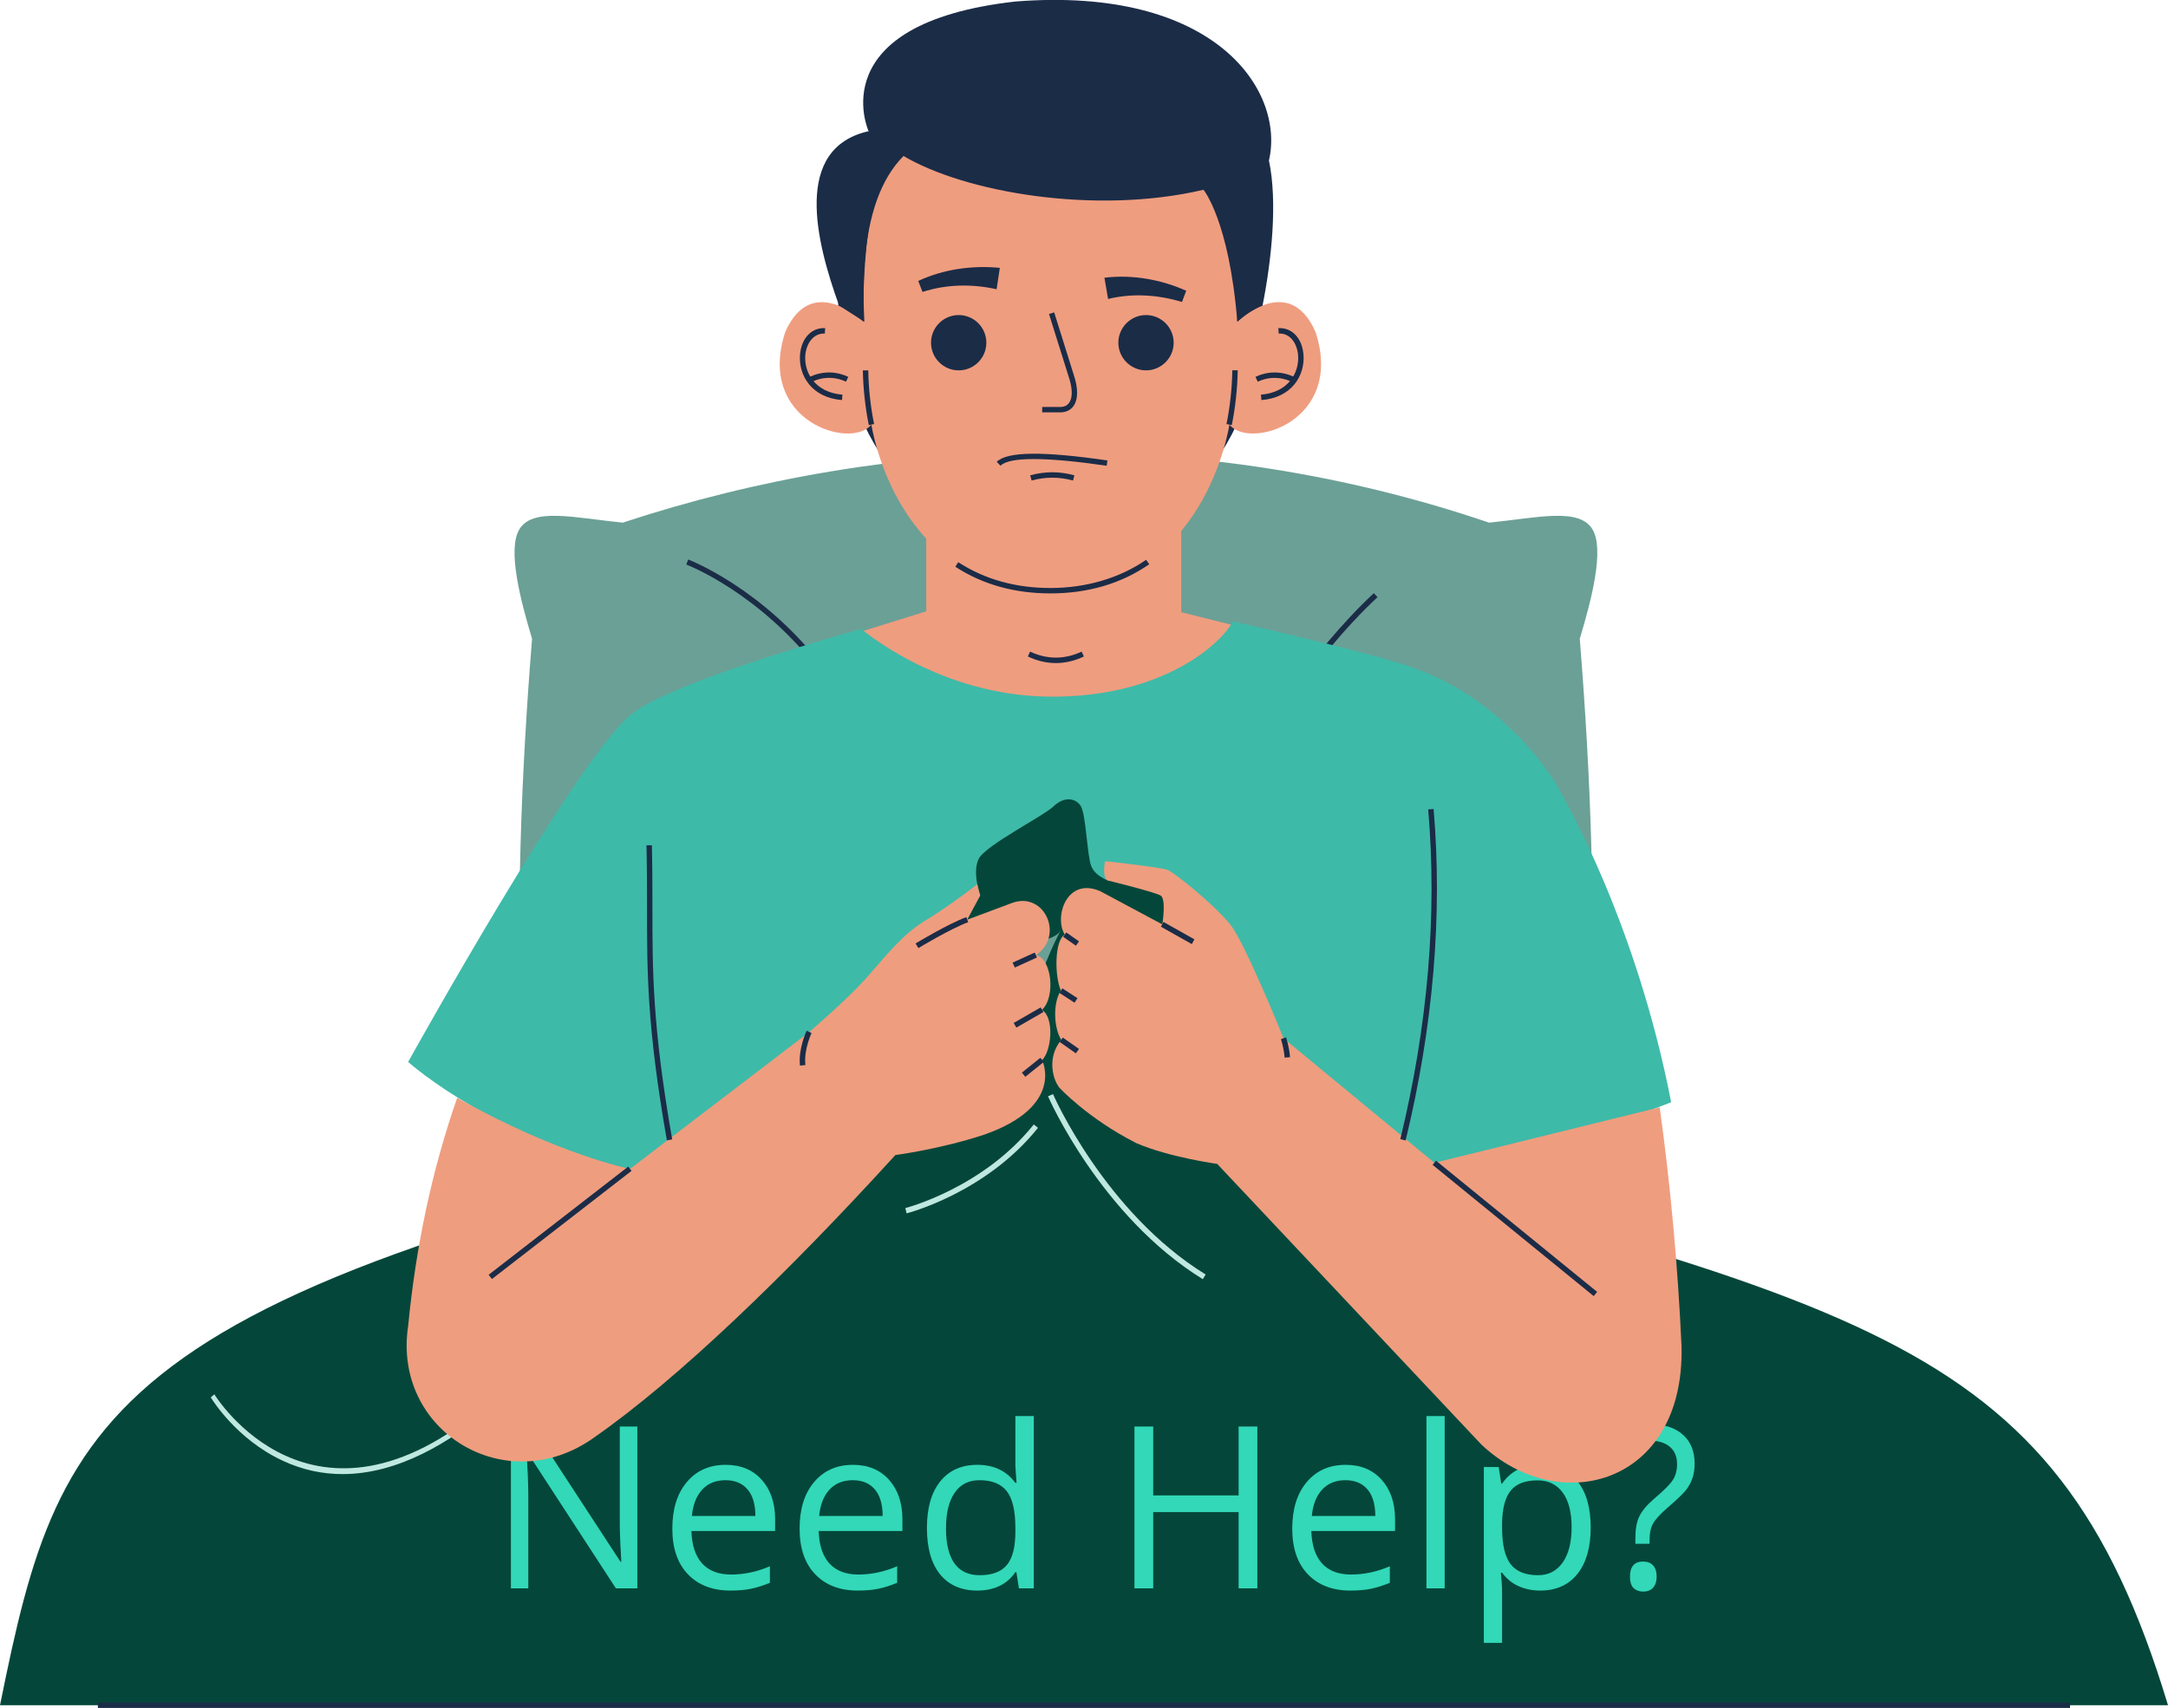
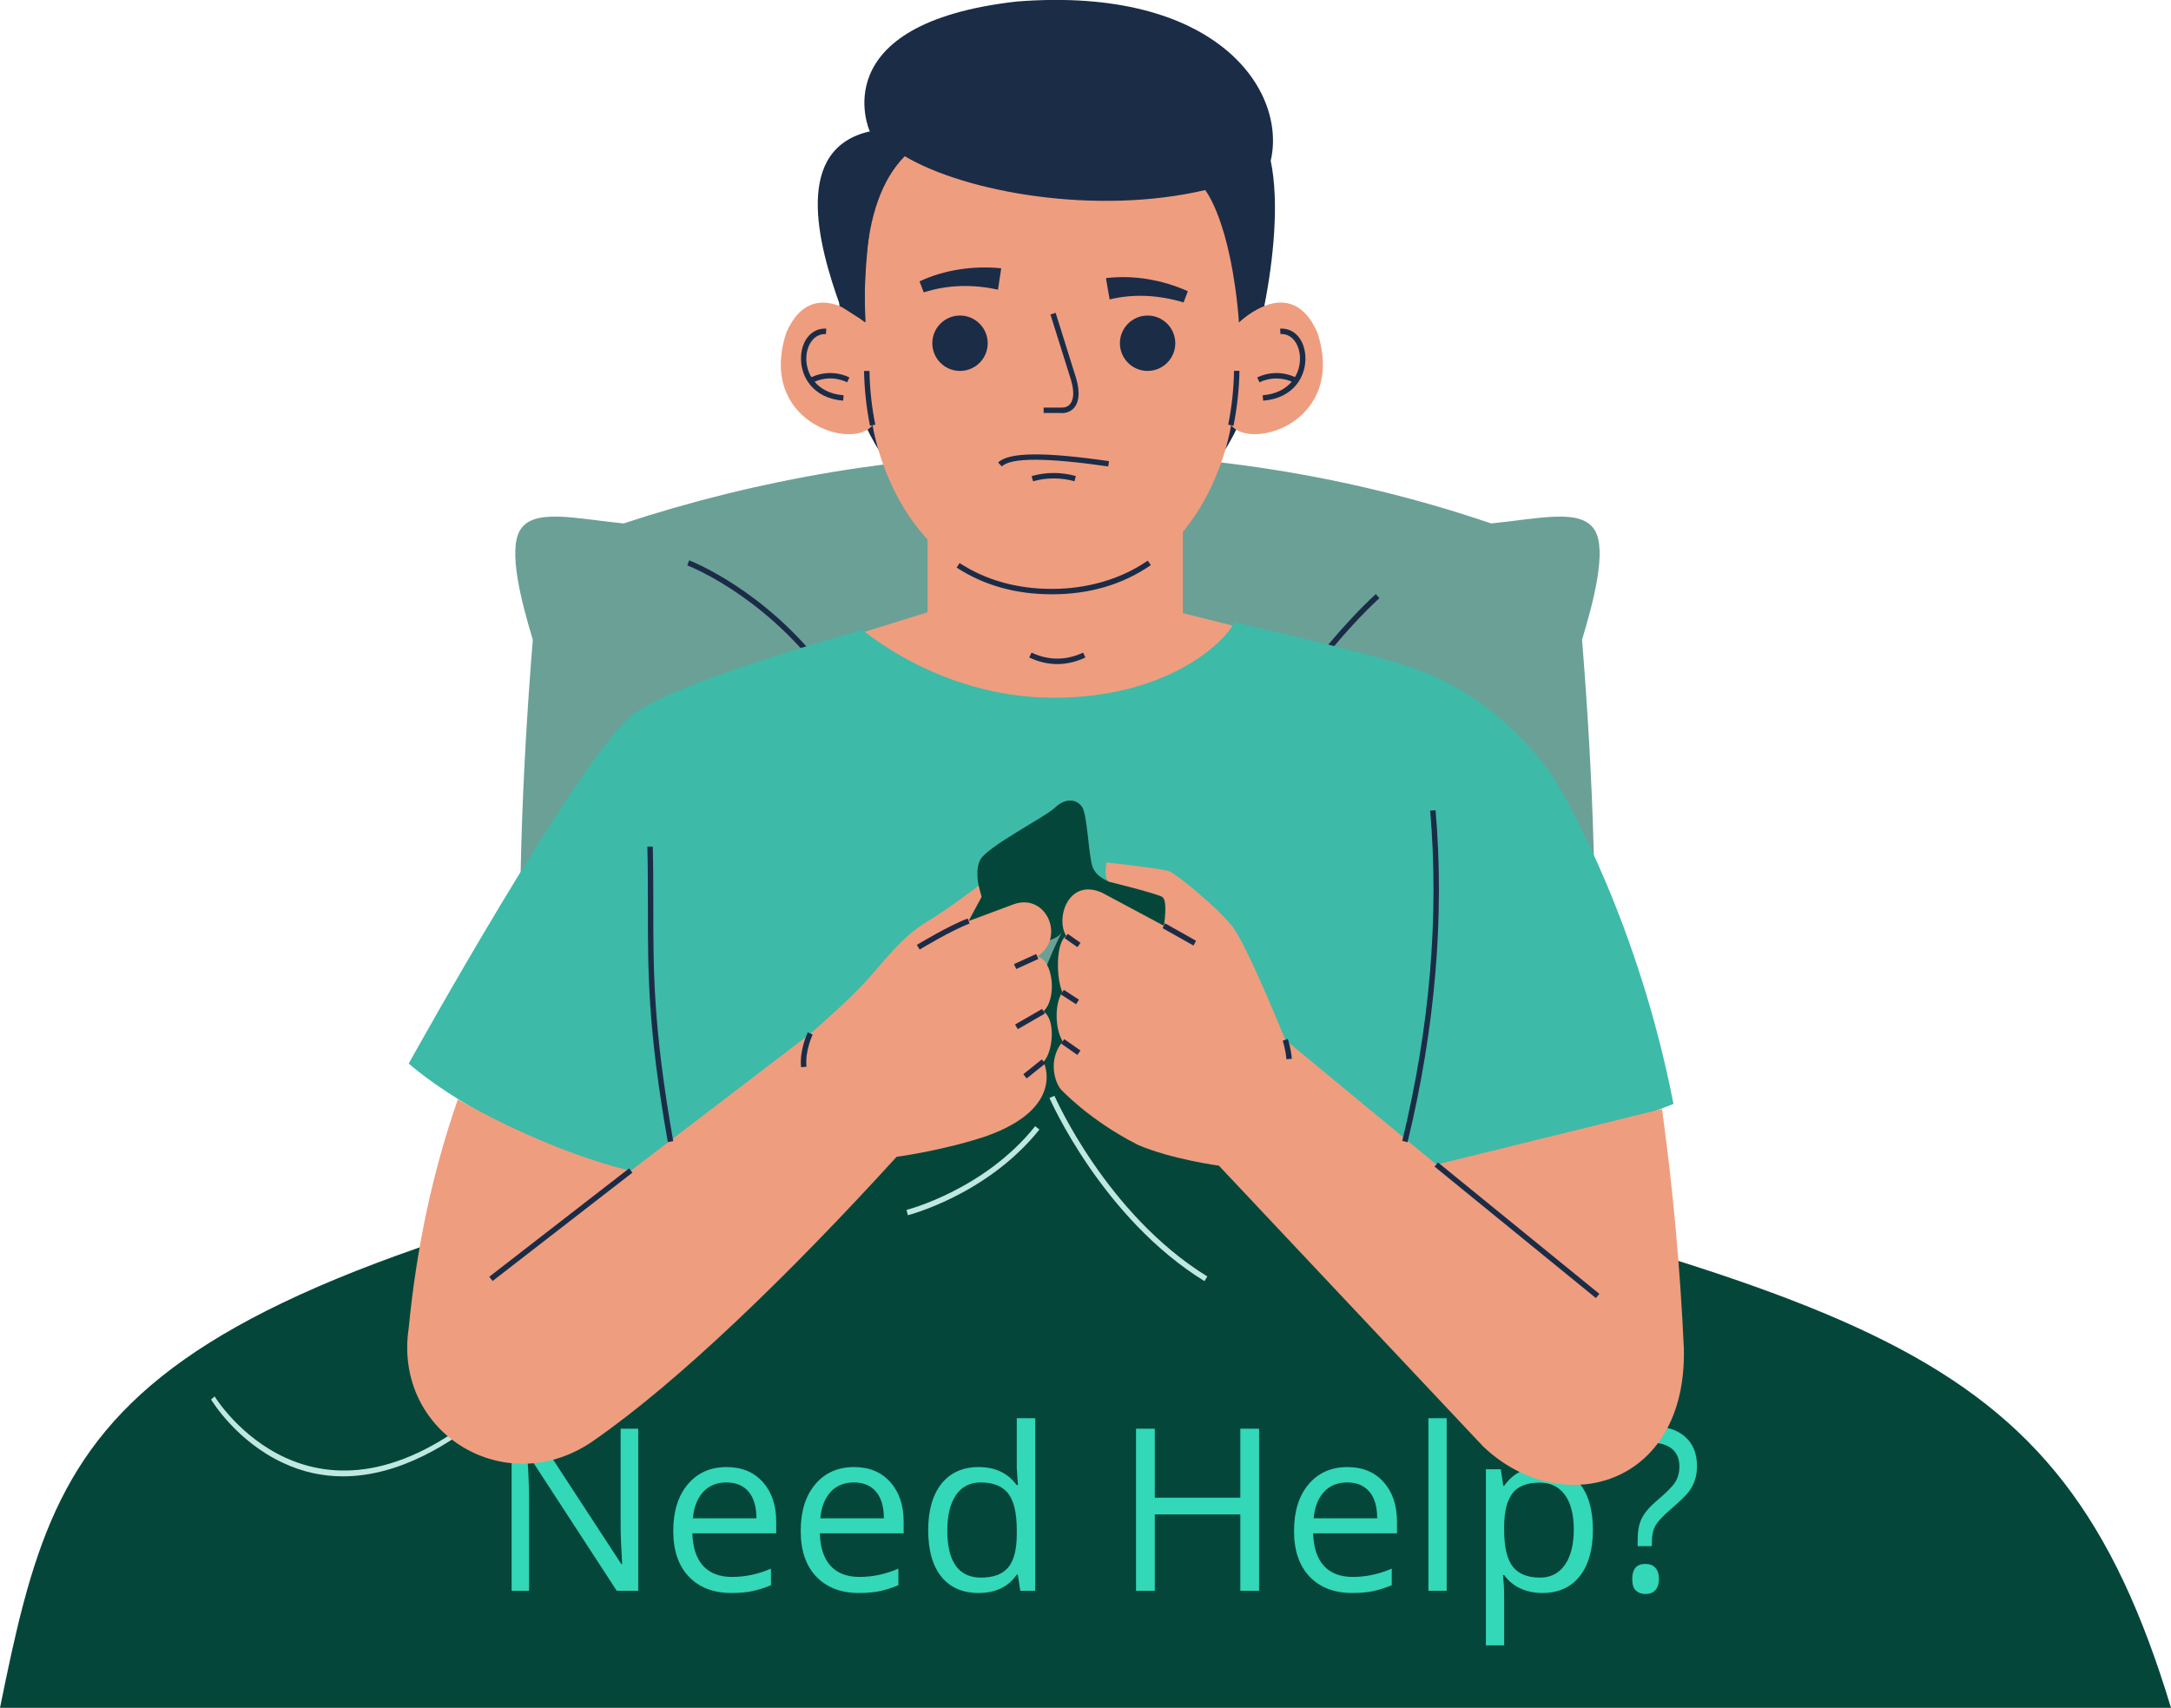
- <svg xmlns="http://www.w3.org/2000/svg" id="Layer_2" data-name="Layer 2" viewBox="0 0 200.68 158.13">
+ <svg xmlns="http://www.w3.org/2000/svg" id="Layer_2" data-name="Layer 2" viewBox="0 0 200.68 157.88">
  <defs>
    <style>
      .cls-1 {
        fill: #04473a;
      }

      .cls-2 {
        fill: #ef9d7f;
      }

      .cls-3 {
        fill: #6ba096;
      }

      .cls-4 {
        fill: #bfe8e0;
      }

      .cls-5 {
        fill: #3ebaa8;
      }

      .cls-6 {
        fill: #1b2c47;
      }

      .cls-7 {
        fill: #32d8b8;
        font-family: OpenSans-Regular, 'Open Sans';
        font-size: 21px;
        font-variation-settings: 'wght' 400, 'wdth' 100;
      }
    </style>
  </defs>
  <g id="OBJECTS">
    <g>
-       <path class="cls-3" d="M147.4,49c-1.24-2.04-5.09-1.06-9.56-.61-26.8-9.12-55.29-8.21-80.2,0-4.47-.45-8.32-1.43-9.56,.61-1.13,1.86,.09,6.56,1.17,10.14-2.11,26.21-1.58,48.8,3.25,65.49l44.47,1.42v.05s.77-.02,.77-.02l.77,.02v-.05s44.47-1.42,44.47-1.42c4.83-16.69,5.36-39.28,3.25-65.49,1.08-3.58,2.31-8.28,1.17-10.14Z" />
+       <path class="cls-3" d="M147.4,49c-1.24-2.04-5.09-1.06-9.56-.61-26.8-9.12-55.29-8.21-80.2,0-4.47-.45-8.32-1.43-9.56,.61-1.13,1.86,.09,6.56,1.17,10.14-2.11,26.21-1.58,48.8,3.25,65.49l44.48,1.42v.05s.77-.02,.77-.02l.77,.02v-.05s44.47-1.42,44.47-1.42c4.83-16.69,5.36-39.28,3.25-65.49,1.08-3.58,2.31-8.28,1.17-10.14Z" />
      <path class="cls-6" d="M115.42,70.62h-.14c-.08,0-8.48-.22-17.47-1.34-12.12-1.52-19.48-3.89-21.88-7.06-5.58-7.35-12.34-9.93-12.4-9.95l.17-.47c.07,.03,6.96,2.65,12.63,10.12,5.36,7.07,36.43,8.12,38.82,8.2,.71-1.14,6.2-9.81,12.02-15.2l.34,.37c-6.16,5.71-11.95,15.13-12.01,15.22l-.08,.12Z" />
    </g>
    <path class="cls-1" d="M90.3,102.16c2.84,.09,7.1-18.35,9.87-18.17,2.79,.18,4.09,18.99,6.8,19.26,65.33,17.69,83.1,19.5,93.71,54.63H0c5.71-28.19,9.52-39.05,90.3-55.72Z" />
    <path class="cls-4" d="M31.71,136.48c-1.82,0-3.69-.37-5.56-1.25-4.31-2.01-6.54-5.7-6.64-5.85l.33-.29c.09,.15,9.05,14.66,25.16,1l.23,.41c-3.5,2.97-8.34,5.98-13.53,5.98Z" />
    <polygon class="cls-2" points="114.24 57.91 109.34 56.68 109.34 48.14 85.74 48.14 85.74 56.6 79.64 58.5 80.49 65.2 82.95 69.77 85.34 71.5 95.69 71.5 112.54 70.58 115.28 65.4 114.24 57.91" />
-     <path class="cls-5" d="M79.71,58.23c-7.09,2.01-17.9,5.35-21.14,7.79-4.94,3.72-20.79,32.3-20.79,32.3,0,0,8.8,7.93,23.48,10.5,.12,.02,.23,.04,.35,.06,7.05,1.19,21.99-23.97,36.94-24.11,14.98,1.92,31.55,26.46,33.01,24.62l1.2-1.73s10.93-1.2,21.93-5.61c-3.24-16.66-9.81-27.94-10.44-29.08-.84-1.68-5.62-8.48-13.51-11.17-2.38-.92-11.12-3.01-16.62-4.28-1.03,2.04-6.48,7.05-16.9,6.98-10.42-.07-17.47-6.29-17.52-6.28Z" />
-     <path class="cls-1" d="M90.73,82.91s-.76-2.13-.14-3.39c.61-1.25,6-3.96,6.95-4.88,.95-.91,2.03-.78,2.51,0,.47,.78,.58,4.54,.95,5.52,.37,.98,1.6,1.37,1.6,1.37l4.73,.36,2.2,3.25s-.47,3.01-.58,3.01h-5.08l-3.69-2.51-1.87,.28s-.29,1.17-2.83,1.21c-2.54,.03-6.74-2-6.74-2v-.71l2-1.52Z" />
+     <path class="cls-5" d="M79.71,58.23c-7.09,2.01-17.9,5.35-21.14,7.79-4.94,3.72-20.79,32.3-20.79,32.3,0,0,8.8,7.93,23.48,10.5,.12,.02,.23,.04,.35,.06,7.05,1.19,21.99-23.97,36.94-24.11,14.98,1.92,31.55,26.46,33.01,24.62l1.2-1.73s10.93-1.2,21.93-5.61c-3.24-16.66-9.81-27.94-10.44-29.08-.84-1.68-5.62-8.48-13.51-11.17-2.39-.92-11.12-3.01-16.62-4.28-1.03,2.04-6.48,7.05-16.9,6.98-10.42-.07-17.47-6.29-17.52-6.28Z" />
+     <path class="cls-1" d="M90.73,82.91s-.76-2.13-.14-3.39c.61-1.25,6-3.96,6.95-4.88,.95-.91,2.03-.78,2.51,0,.47,.78,.58,4.54,.95,5.52s1.6,1.37,1.6,1.37l4.73,.36,2.2,3.25s-.47,3.01-.58,3.01h-5.08l-3.69-2.51-1.87,.28s-.29,1.17-2.83,1.21c-2.54,.03-6.74-2-6.74-2v-.71l2-1.52Z" />
    <g id="Layer_5" data-name="Layer 5">
      <text class="cls-7" transform="translate(45.23 147.06)">
        <tspan x="0" y="0">Need Help?</tspan>
      </text>
    </g>
    <path class="cls-2" d="M96.46,93.49c1.3-1.24,.86-4.82-.58-5.06,2.67-1.76,.82-5.91-2.17-4.84l-4.18,1.56,1.2-2.23c-.17-.59-.27-1.05-.27-1.05,0,0-2.61,2.04-4.81,3.36-2.2,1.32-3.79,3.45-5.55,5.42-1.76,1.96-5.21,4.91-5.21,4.91l-16.58,12.67s-6.78-1.38-15.99-6.59c-2.4,6.88-3.84,13.93-4.54,21.13-1.47,9.75,9.09,16.16,17.23,10.31,7.72-5.38,17.83-15.12,27.87-26.14,0,0,4.2-.55,8.26-1.9,7.47-2.64,5.32-6.89,5.32-6.89,.88-.86,1.15-3.92,0-4.64Z" />
    <path class="cls-6" d="M85.01,87.78l-.26-.43c.12-.07,2.98-1.8,4.7-2.44l.17,.47c-1.67,.62-4.58,2.38-4.61,2.4Z" />
    <rect class="cls-6" x="93.73" y="88.64" width="2.25" height=".5" transform="translate(-28.29 47.25) rotate(-24.46)" />
    <polygon class="cls-6" points="94.08 95.14 93.83 94.71 96.33 93.27 96.58 93.7 94.08 95.14" />
    <rect class="cls-6" x="94.51" y="98.56" width="2.19" height=".5" transform="translate(-40.8 81.55) rotate(-38.73)" />
-     <path class="cls-2" d="M107.58,85.58l-5.72-3.06c-3.1-1.37-4.32,2.36-3.3,4.01-.95,.54-.96,3.81-.36,5.18-.76,1.15-.66,3.48,.04,4.57-1.28,1.5-.87,3.51-.2,4.4,0,0,2.59,2.84,7.13,5.15,3.04,1.32,7.5,1.93,7.5,1.93l24.44,25.97c7.21,6.84,18.84,3.74,18.54-9.07-.34-7.44-1.01-14.82-2.02-22.14l-20.85,5.14-13.97-11.53s-3.5-8.68-4.89-10.48c-1.39-1.79-5.25-4.91-5.86-5.11-.61-.25-5.78-.81-5.78-.81,0,0-.31,1.63,.3,1.8,0,0,4.33,1.06,4.86,1.39s.15,2.66,.15,2.66Z" />
+     <path class="cls-2" d="M107.58,85.58l-5.72-3.06c-3.1-1.37-4.32,2.36-3.3,4.01-.95,.54-.96,3.81-.36,5.18-.76,1.15-.66,3.48,.04,4.57-1.28,1.5-.88,3.51-.2,4.4,0,0,2.59,2.84,7.13,5.15,3.04,1.32,7.5,1.93,7.5,1.93l24.44,25.97c7.21,6.84,18.84,3.74,18.54-9.07-.34-7.44-1.01-14.82-2.02-22.14l-20.85,5.14-13.97-11.53s-3.5-8.68-4.89-10.48c-1.39-1.79-5.25-4.91-5.86-5.11-.61-.25-5.78-.81-5.78-.81,0,0-.31,1.63,.3,1.8,0,0,4.33,1.06,4.86,1.39s.15,2.66,.15,2.66Z" />
    <polygon class="cls-6" points="99.59 87.56 98.41 86.73 98.7 86.33 99.88 87.16 99.59 87.56" />
    <rect class="cls-6" x="98.65" y="91.33" width=".5" height="1.67" transform="translate(-32.26 124.92) rotate(-57)" />
    <rect class="cls-6" x="98.73" y="95.89" width=".5" height="1.83" transform="translate(-37.11 122.23) rotate(-54.95)" />
    <polygon class="cls-6" points="110.32 87.41 107.46 85.8 107.7 85.36 110.56 86.97 110.32 87.41" />
-     <path class="cls-6" d="M61.73,105.58c-1.85-10.5-1.84-15.66-1.84-21.64,0-1.78,0-3.62-.05-5.68h.5c.05,2.06,.05,3.9,.05,5.68,0,5.95,0,11.1,1.83,21.55l-.49,.09Z" />
+     <path class="cls-6" d="M61.73,105.58c-1.85-10.5-1.84-15.66-1.84-21.64,0-1.78,0-3.62-.05-5.68h.5c.05,2.06,.05,3.9,.05,5.68,0,5.95,0,11.1,1.84,21.55l-.49,.09Z" />
    <path class="cls-6" d="M130.11,105.59l-.49-.12c2.55-10.51,3.42-20.78,2.58-30.53l.5-.04c.84,9.81-.03,20.13-2.59,30.69Z" />
    <path class="cls-6" d="M74.05,98.67c-.17-1.56,.58-3.17,.62-3.24l.45,.21s-.73,1.55-.57,2.97l-.5,.05Z" />
    <path class="cls-6" d="M118.91,97.92c-.07-.92-.34-1.7-.34-1.71l.47-.17s.3,.85,.37,1.84l-.5,.04Z" />
    <path class="cls-4" d="M83.92,112.34l-.12-.49c.07-.02,7.18-1.85,11.89-7.74l.39,.31c-4.82,6.03-12.08,7.9-12.16,7.92Z" />
    <path class="cls-4" d="M111.33,118.43c-9.46-5.84-14.28-16.82-14.32-16.93l.46-.2c.05,.11,4.8,10.95,14.13,16.7l-.26,.43Z" />
    <path class="cls-6" d="M97.74,61.39c-.87,0-1.74-.2-2.6-.61l.21-.45c1.58,.74,3.19,.74,4.77,0l.21,.45c-.86,.41-1.73,.61-2.6,.61Z" />
    <rect class="cls-6" x="43.67" y="112.96" width="16.35" height=".5" transform="translate(-58.49 55.5) rotate(-37.78)" />
    <polygon class="cls-6" points="147.52 120 132.61 107.85 132.92 107.46 147.84 119.61 147.52 120" />
    <g>
      <ellipse class="cls-6" cx="97.23" cy="28.41" rx="19.64" ry="22.76" />
      <path class="cls-2" d="M121.77,30.73c-2.47-5.6-7.24-.94-7.24-.94,.15-7.45-1.05-15.32-4.29-20.2l-13.01-5.09-13.01,5.09c-3.24,4.88-4.44,12.76-4.29,20.2,0,0-4.77-4.65-7.24,.94-2.71,8.27,6.1,10.95,7.97,8.58,0,0,2.25,15.38,16.57,15.38s16.57-15.38,16.57-15.38c1.87,2.37,10.68-.31,7.97-8.58Z" />
      <path class="cls-6" d="M97.23,54.94c-3.33,0-6.29-.83-8.8-2.47l.27-.42c2.43,1.58,5.3,2.39,8.53,2.39s6.36-.88,8.86-2.61l.29,.41c-2.58,1.79-5.66,2.7-9.15,2.7Z" />
      <g>
        <g>
-           <path class="cls-6" d="M77.95,37.04c-2.85-.22-4.02-2.3-3.9-4.14,.1-1.55,1.05-2.59,2.33-2.52l-.03,.5c-1.13-.04-1.74,1.02-1.81,2.05-.11,1.6,.93,3.41,3.44,3.61l-.04,.5Z" />
+           <path class="cls-6" d="M77.95,37.04c-2.85-.22-4.02-2.3-3.9-4.14,.1-1.55,1.05-2.59,2.33-2.52l-.03,.5c-1.13-.04-1.74,1.02-1.81,2.05-.11,1.6,.93,3.42,3.44,3.61l-.04,.5Z" />
          <path class="cls-6" d="M74.96,35.46l-.27-.42c.07-.05,1.76-1.12,3.83-.15l-.21,.45c-1.81-.85-3.28,.08-3.34,.12Z" />
        </g>
        <g>
          <path class="cls-6" d="M116.76,37.04l-.04-.5c2.51-.2,3.55-2.01,3.44-3.61-.07-1.03-.66-2.1-1.8-2.05l-.03-.5c1.29-.07,2.23,.97,2.33,2.52,.12,1.84-1.05,3.92-3.9,4.14Z" />
          <path class="cls-6" d="M119.76,35.46c-.06-.04-1.54-.96-3.34-.12l-.21-.45c2.07-.97,3.76,.1,3.83,.15l-.27,.42Z" />
        </g>
      </g>
      <path class="cls-6" d="M80.42,39.36c-.33-1.65-.52-3.36-.55-5.07h.5c.03,1.68,.21,3.35,.54,4.97l-.49,.1Z" />
      <path class="cls-6" d="M114.02,39.36l-.49-.1c.33-1.62,.51-3.3,.54-4.98h.5c-.03,1.73-.22,3.43-.55,5.08Z" />
      <path class="cls-6" d="M88.86,11.91l-8.39,.22c-7.16,1.56-4.91,10.32-2.8,16.16l2.34,1.5c-.55-10.38,1.99-16.85,8.84-17.88Z" />
-       <path class="cls-6" d="M116.87,28.28c.83-4.19,1.4-9.58,.59-13.42,1.5-6.45-4.94-16.18-23.47-14.72-18.07,2.04-13.6,11.98-13.6,11.98l3.19,2.29c5.71,3.41,17.82,5.51,27.82,3.16,0,0,2.37,2.83,3.13,12.21,.74-.65,1.41-1.11,2.34-1.5Z" />
+       <path class="cls-6" d="M116.87,28.28c.83-4.19,1.4-9.58,.59-13.42,1.51-6.45-4.94-16.18-23.47-14.72-18.07,2.04-13.6,11.98-13.6,11.98l3.19,2.29c5.71,3.41,17.82,5.51,27.82,3.16,0,0,2.37,2.83,3.13,12.21,.74-.65,1.41-1.11,2.34-1.5Z" />
      <g>
        <path class="cls-6" d="M102.44,43.12c-5.69-.82-9-.83-9.83,0l-.35-.36c.97-.96,4.23-1,10.25-.13l-.07,.5Z" />
        <path class="cls-6" d="M95.49,44.49l-.13-.48c1.36-.38,2.74-.38,4.09,0l-.13,.48c-1.27-.35-2.56-.35-3.83,0Z" />
-         <path class="cls-6" d="M98.13,38.18h-1.66v-.5h1.66c.36,0,.64-.12,.82-.37,.32-.42,.34-1.18,.06-2.15l-1.91-6.09,.48-.15,1.91,6.1c.41,1.45,.15,2.21-.14,2.6-.28,.37-.7,.56-1.22,.56Z" />
+         <path class="cls-6" d="M98.13,38.18h-1.66v-.5h1.66c.36,0,.64-.12,.82-.37,.32-.42,.34-1.18,.06-2.15l-1.91-6.09,.48-.15,1.91,6.1c.41,1.45,.15,2.21-.14,2.6-.28,.37-.7,.57-1.22,.57Z" />
        <circle class="cls-6" cx="88.74" cy="31.73" r="2.56" />
        <path class="cls-6" d="M108.64,31.73c0,1.41-1.15,2.56-2.56,2.56s-2.56-1.15-2.56-2.56,1.15-2.56,2.56-2.56,2.56,1.15,2.56,2.56Z" />
        <circle class="cls-6" cx="88.74" cy="31.73" r="1.1" />
        <circle class="cls-6" cx="106.08" cy="31.73" r="1.1" />
        <path class="cls-6" d="M85,26.01c2.31-1.08,4.97-1.46,7.55-1.21l-.3,1.98c-2.24-.5-4.61-.48-6.86,.25l-.39-1.01Z" />
        <path class="cls-6" d="M102.24,25.71c2.62-.31,5.26,.18,7.56,1.21l-.39,1.04c-2.26-.69-4.64-.82-6.84-.28l-.34-1.97Z" />
      </g>
    </g>
-     <rect class="cls-6" x="9.06" y="157.63" width="182.55" height=".5" />
  </g>
</svg>
